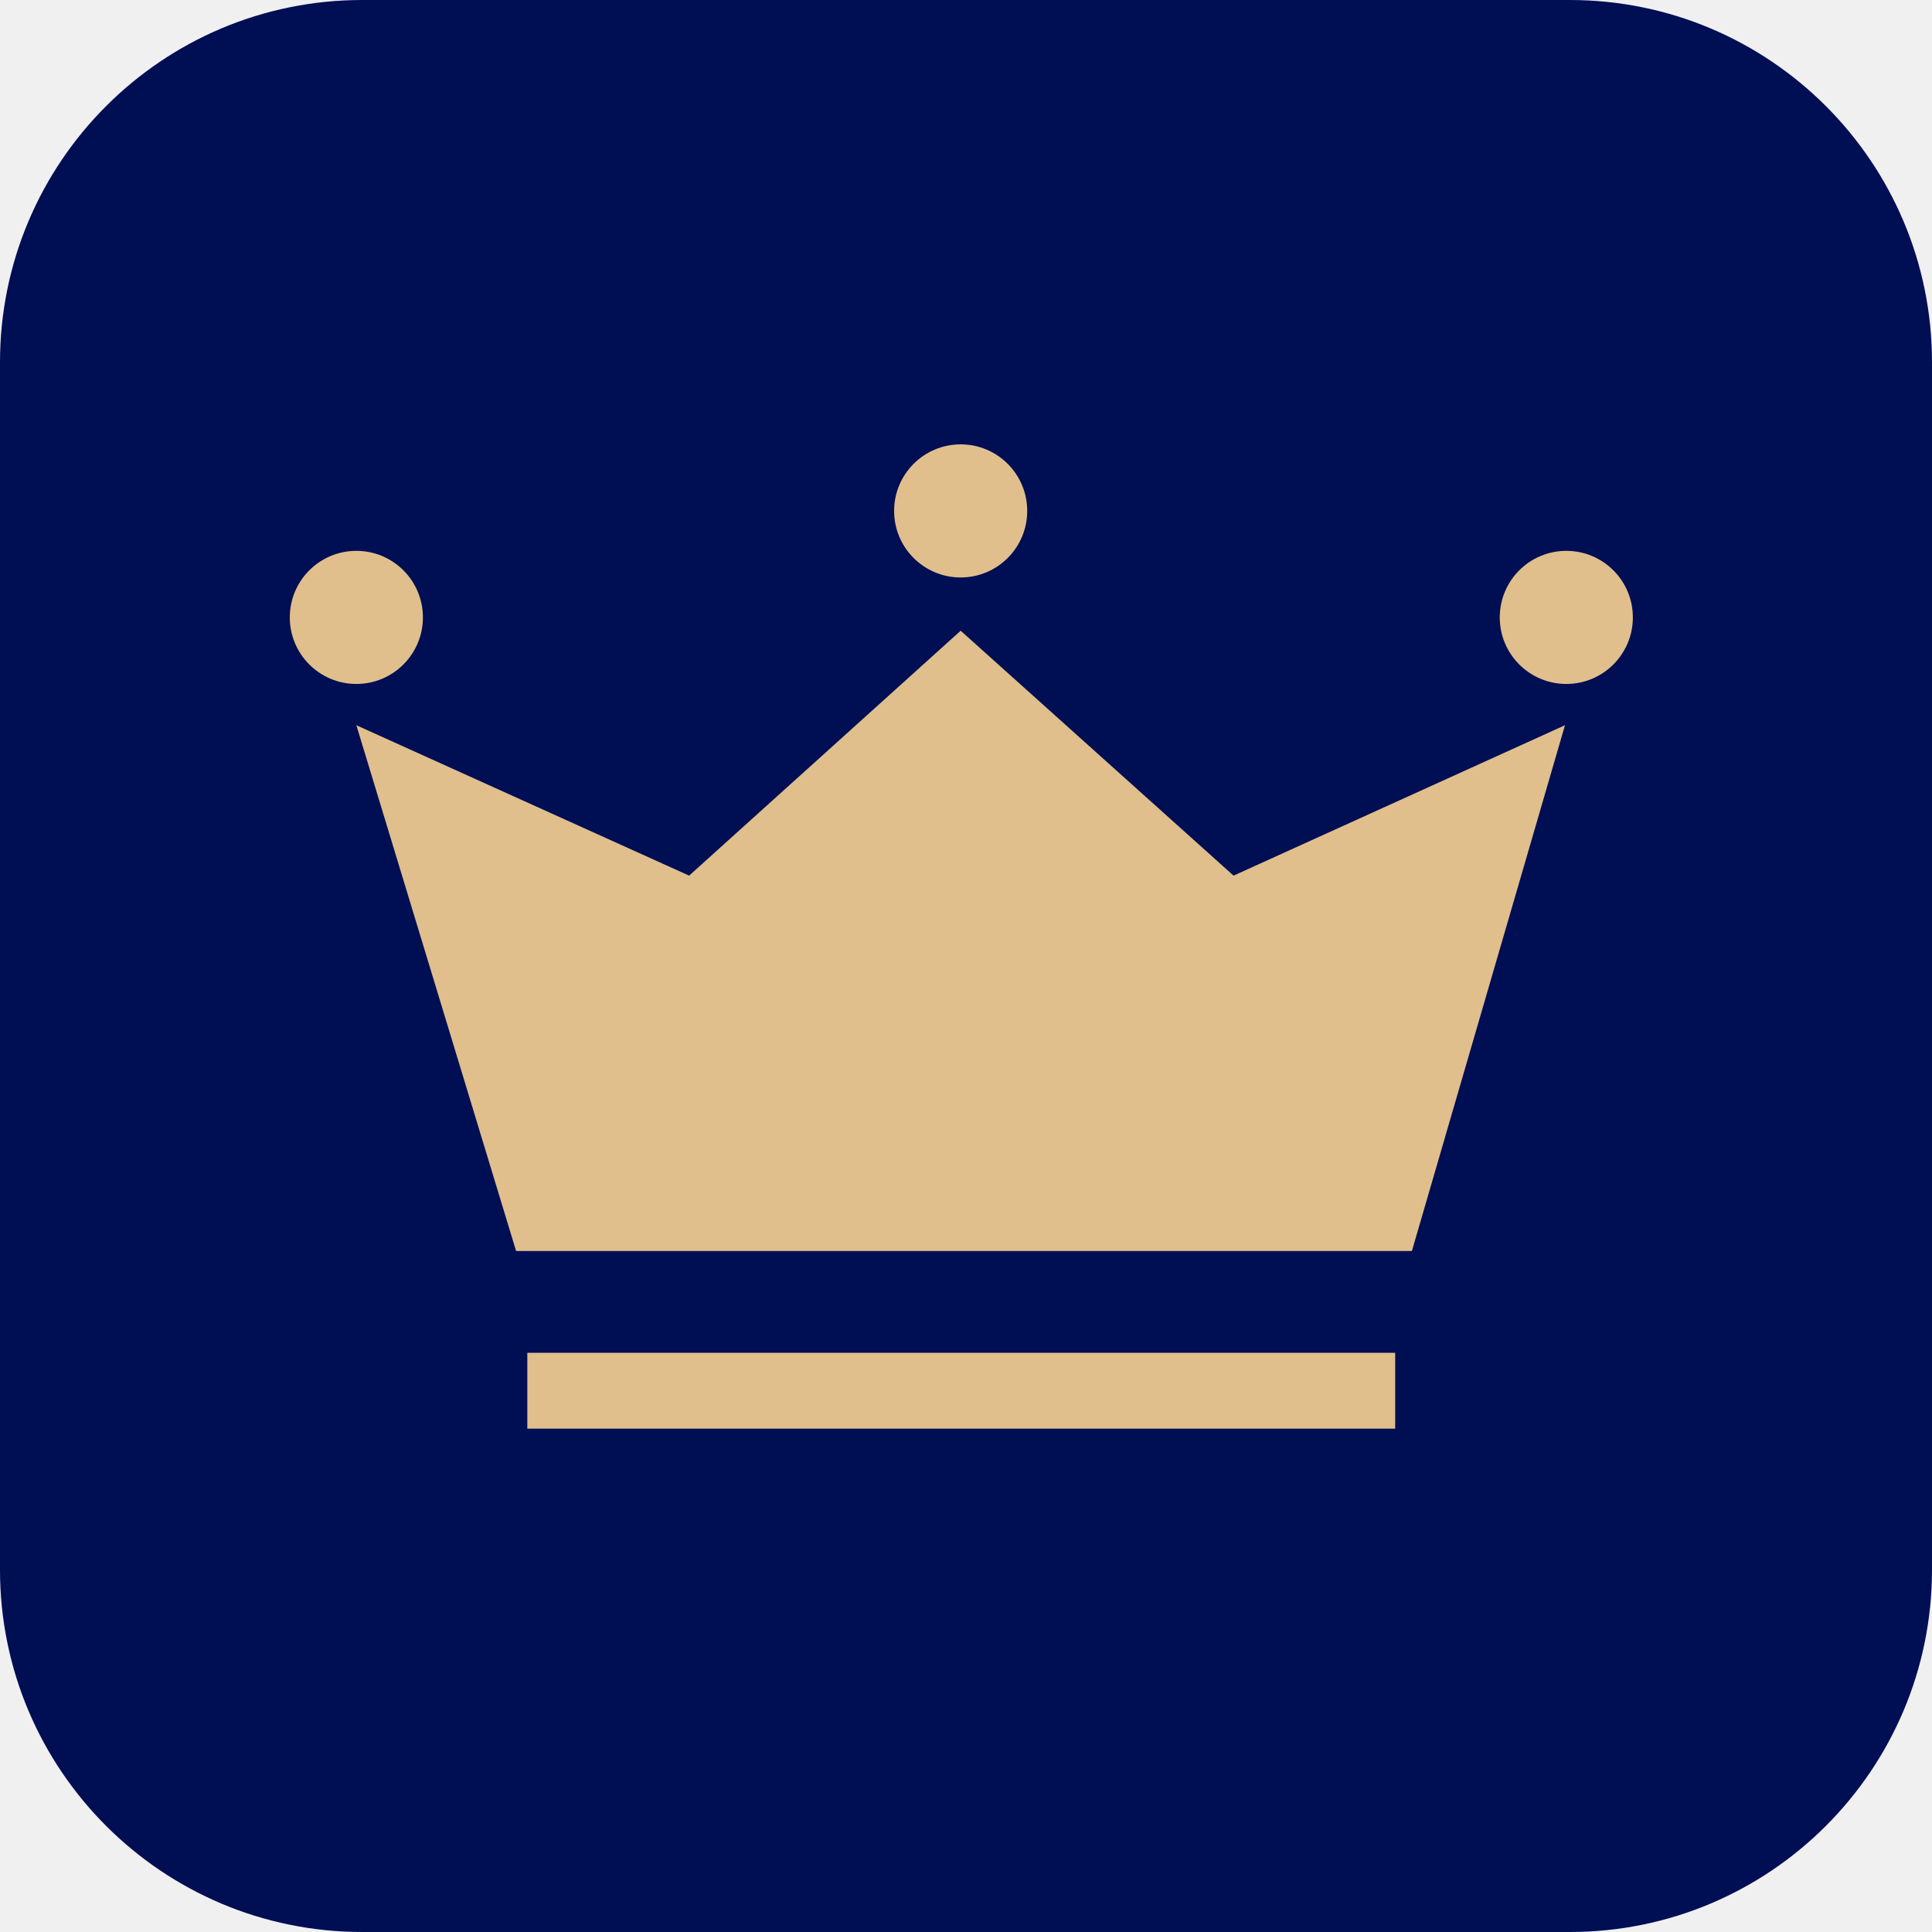
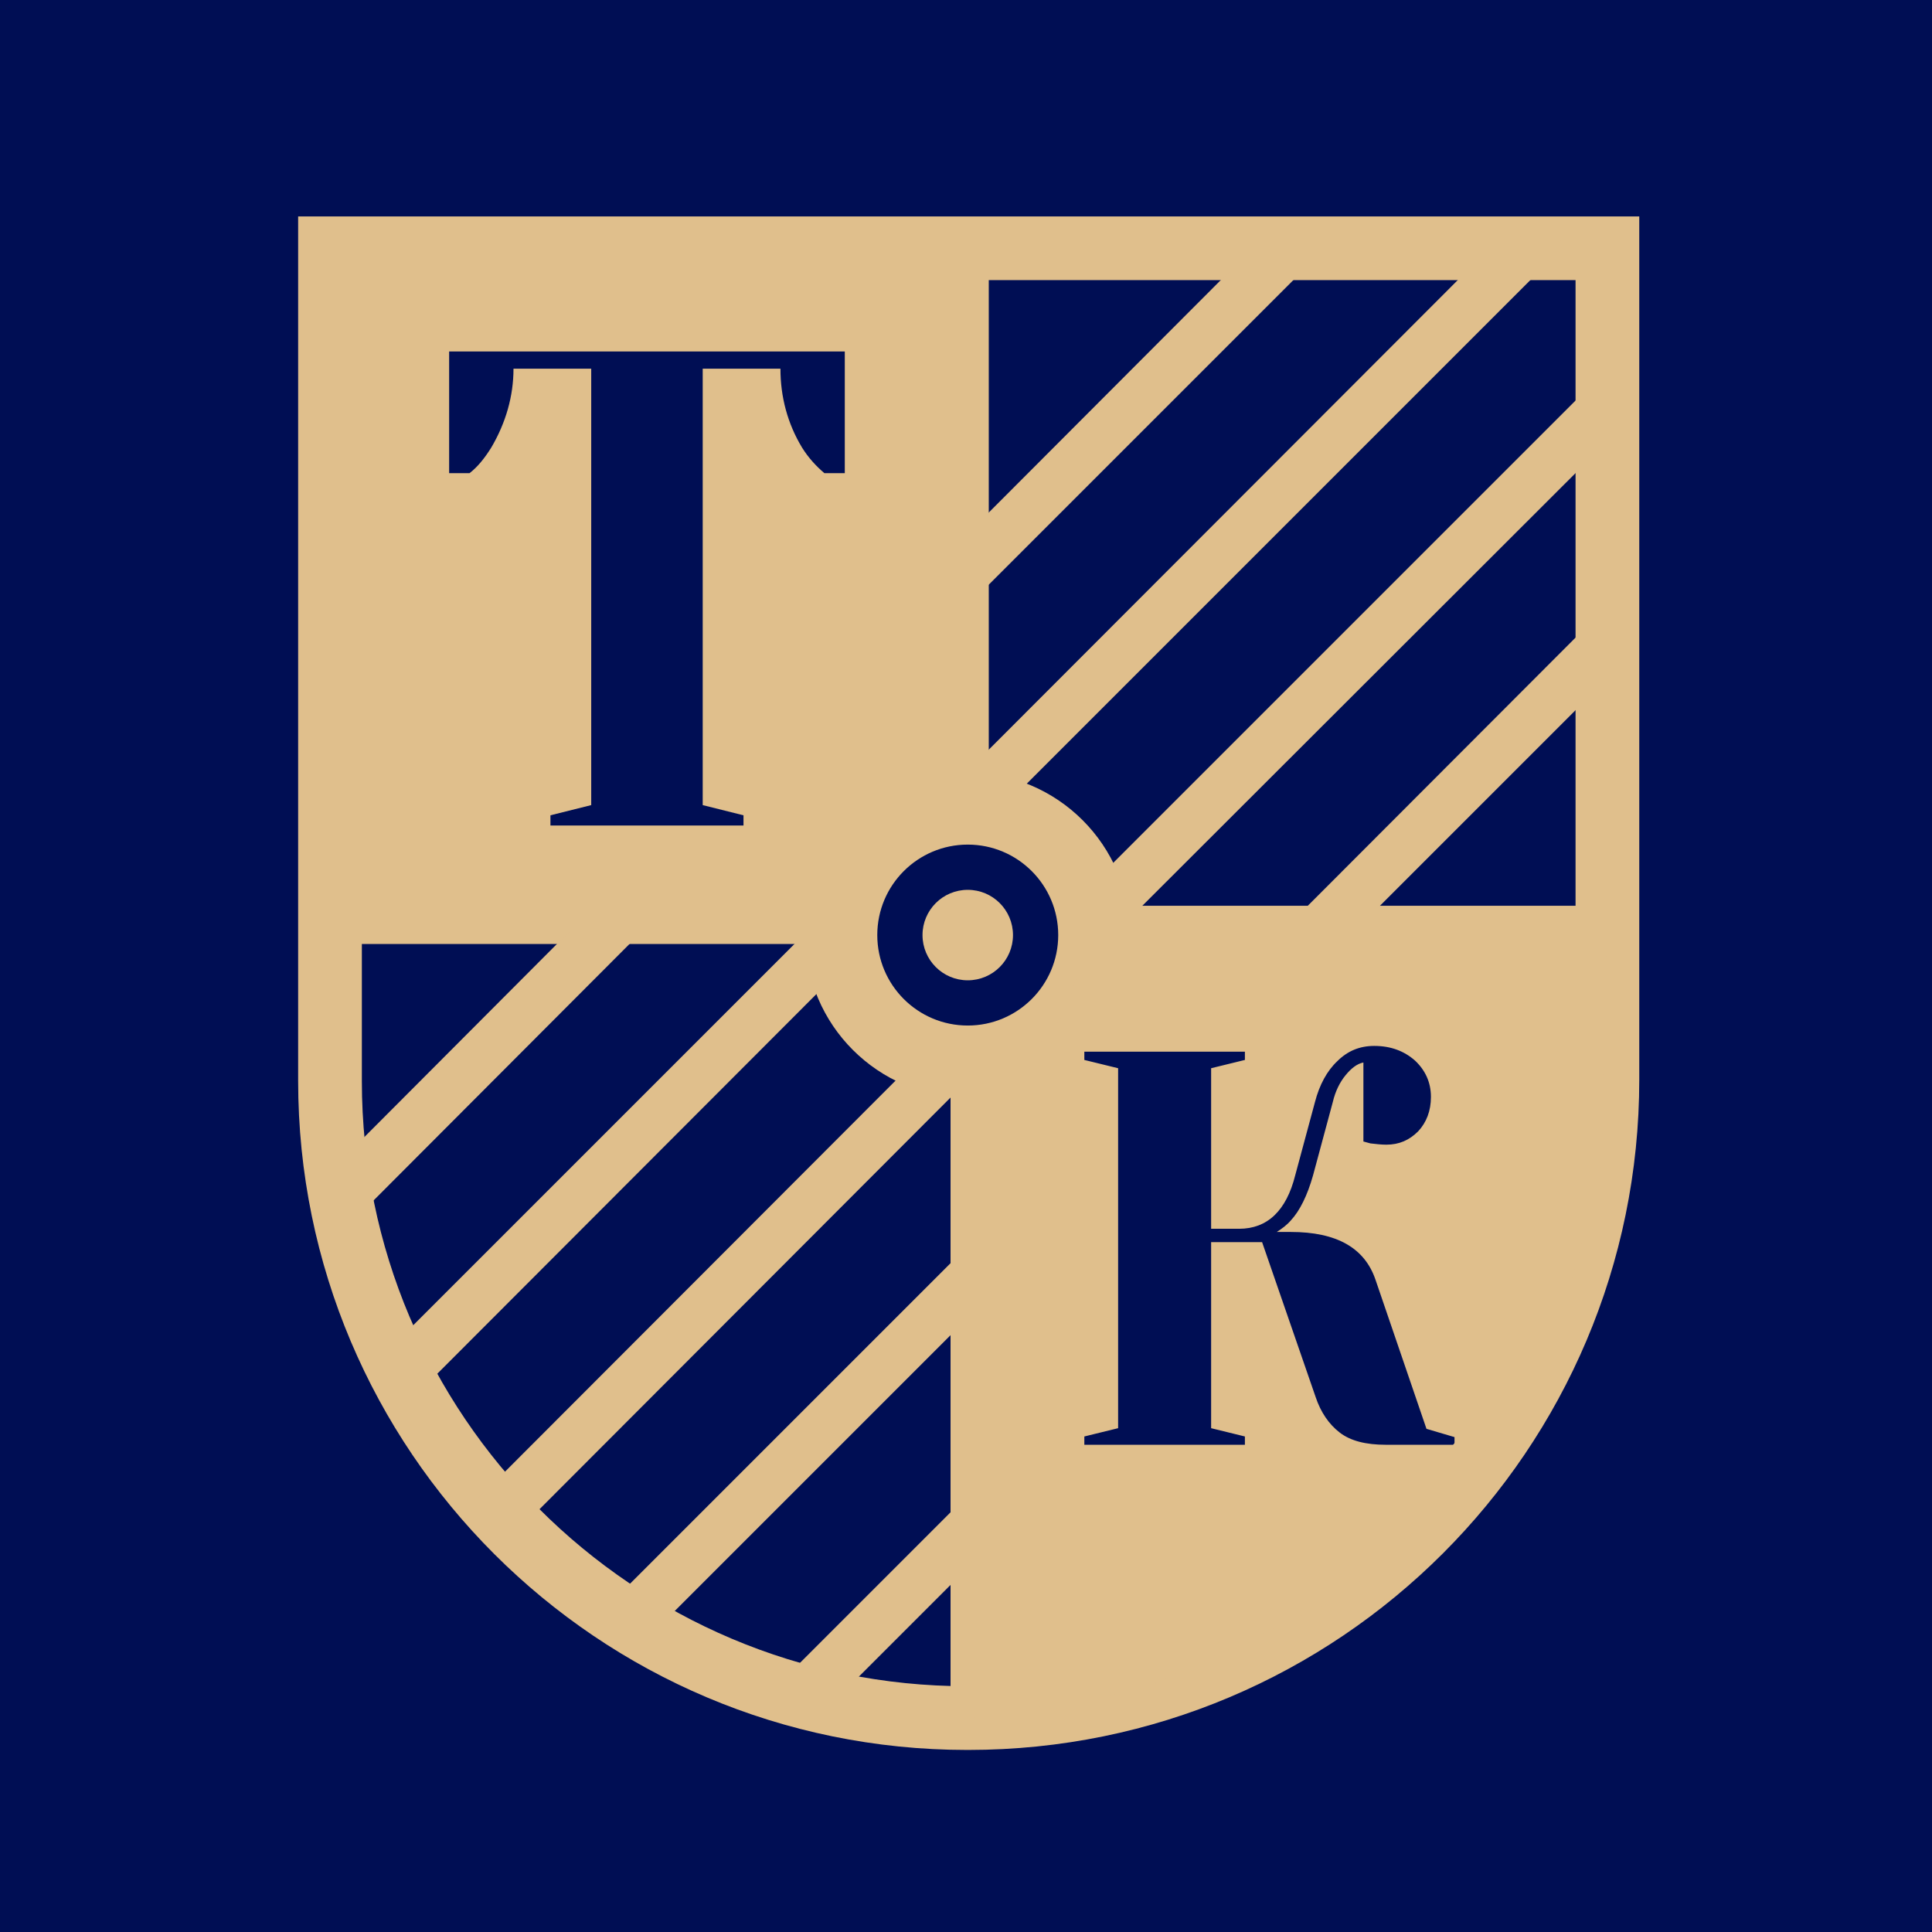
- <svg xmlns="http://www.w3.org/2000/svg" version="1.1" width="256" height="256">
-   <svg width="256" height="256" viewBox="0 0 256 256" fill="none">
-     <rect width="256" height="256" rx="48" fill="#000E54" />
-     <path d="M69.873 189.306H184.87V179.253H69.873V189.306Z" fill="#E0BF8C" />
-     <path d="M163.451 116.026L127.294 83.573L91.313 116.026L47.219 96.096L68.384 165.764H187.085L207.368 96.096L163.451 116.026ZM180.383 154.123H75.263L63.445 116.026L94.84 130.665L127.999 100.152L160.276 130.665L191.671 116.026L180.383 154.123Z" fill="#E0BF8C" />
-     <path d="M53.76 108.944L71.033 161.28H185.885L202.24 108.944L166.222 124.991L128 94.72L94.739 122.985L53.76 108.944Z" fill="#E0BF8C" />
-     <path d="M127.293 76.518C132.164 76.518 136.112 72.569 136.112 67.699C136.112 62.828 132.164 58.88 127.293 58.88C122.423 58.88 118.474 62.828 118.474 67.699C118.474 72.569 122.423 76.518 127.293 76.518Z" fill="#E0BF8C" />
-     <path d="M207.544 90.628C212.415 90.628 216.363 86.679 216.363 81.809C216.363 76.938 212.415 72.99 207.544 72.99C202.674 72.99 198.726 76.938 198.726 81.809C198.726 86.679 202.674 90.628 207.544 90.628Z" fill="#E0BF8C" />
-     <path d="M47.219 90.628C52.089 90.628 56.038 86.679 56.038 81.809C56.038 76.938 52.089 72.99 47.219 72.99C42.348 72.99 38.4 76.938 38.4 81.809C38.4 86.679 42.348 90.628 47.219 90.628Z" fill="#E0BF8C" />
-   </svg>
-   <style>@media (prefers-color-scheme: light) { :root { filter: none; } }
- @media (prefers-color-scheme: dark) { :root { filter: none; } }
- </style>
+ <svg xmlns="http://www.w3.org/2000/svg" version="1.1" width="1000" height="1000">
+   <style>
+     #light-icon {
+       display: inline;
+     }
+     #dark-icon {
+       display: none;
+     }
+ 
+     @media (prefers-color-scheme: dark) {
+       #light-icon {
+         display: none;
+       }
+       #dark-icon {
+         display: inline;
+       }
+     }
+   </style>
+   <g id="light-icon">
+     <svg version="1.1" width="1000" height="1000">
+       <g>
+         <g transform="matrix(3.90625,0,0,3.90625,0,0)">
+           <svg version="1.1" width="256" height="256">
+             <svg width="256" height="256" viewBox="0 0 256 256" fill="none">
+               <rect width="256" height="256" fill="#000E54" />
+               <g clip-path="url(#clip0_1817_4609)">
+                 <path d="M128.317 227.655H128.148C81.548 227.655 43.727 189.834 43.727 143.234V32.897H212.99V143.065C212.99 189.75 175.086 227.655 128.317 227.655Z" stroke="#E0BF8C" stroke-width="8.442" stroke-miterlimit="10" />
+                 <path d="M212.906 120.018H143.681V125.084H212.906V120.018Z" fill="#E0BF8C" />
+                 <path d="M113.29 120.018H44.065V125.084H113.29V120.018Z" fill="#E0BF8C" />
+                 <path d="M131.018 106.511L131.018 30.532L125.953 30.532L125.953 106.511L131.018 106.511Z" fill="#E0BF8C" />
+                 <path d="M131.018 227.232L131.018 139.435L125.953 139.435L125.953 227.232H131.018Z" fill="#E0BF8C" />
+                 <path d="M119.79 88.698L175.508 32.981H165.884L119.79 79.159V88.698Z" fill="#E0BF8C" />
+                 <path d="M150.097 121.285L215.101 56.365V46.742L141.402 120.44L150.097 121.285Z" fill="#E0BF8C" />
+                 <path d="M167.657 135.214L213.835 89.036L213.497 79.75L158.117 135.214H167.657Z" fill="#E0BF8C" />
+                 <path d="M57.572 116.642H44.065V122.551H57.572V116.642Z" fill="#E0BF8C" />
+                 <path d="M199.061 31.208L129.583 100.77V110.31L207.841 32.052L199.061 31.208Z" fill="#E0BF8C" />
+                 <path d="M46.007 162.566L86.107 122.382L77.327 121.538L46.007 152.942V162.566Z" fill="#E0BF8C" />
+                 <path d="M70.995 200.471L126.459 144.922L125.784 136.058L62.3 199.627L70.995 200.471Z" fill="#E0BF8C" />
+                 <path d="M107.127 123.226L52.507 177.846V187.47L114.387 125.505L107.127 123.226Z" fill="#E0BF8C" />
+                 <path d="M87.964 214.907L134.142 168.729L133.804 159.527L78.424 214.907H87.964Z" fill="#E0BF8C" />
+                 <path d="M112.024 223.94L131.187 204.776L130.596 195.743L102.4 223.94H112.024Z" fill="#E0BF8C" />
+                 <path d="M128.232 102.374C140.122 102.374 149.76 112.013 149.76 123.902C149.76 135.791 140.122 145.429 128.232 145.429C116.343 145.429 106.705 135.791 106.705 123.902C106.705 112.012 116.343 102.374 128.232 102.374ZM128.232 111.914C121.612 111.914 116.244 117.281 116.244 123.902C116.244 130.522 121.612 135.889 128.232 135.889C134.853 135.889 140.22 130.522 140.22 123.902C140.22 117.281 134.853 111.914 128.232 111.914Z" fill="#E0BF8C" />
+                 <path d="M128.232 129.895C131.543 129.895 134.226 127.212 134.226 123.902C134.226 120.591 131.543 117.908 128.232 117.908C124.922 117.908 122.238 120.591 122.238 123.902C122.238 127.212 124.922 129.895 128.232 129.895Z" fill="#E0BF8C" />
+                 <path d="M128.401 35.429V108.201C121.087 108.24 114.996 113.447 113.594 120.356H46.007V35.429H128.401ZM59.514 46.573V62.697H62.216C63.313 61.853 64.242 60.67 65.086 59.32C67.028 56.028 68.041 52.482 68.041 48.852H78.34V106.68L72.937 108.031V109.381H98.517V108.031L93.113 106.68V48.852H103.413C103.413 52.566 104.342 56.112 106.283 59.32C107.127 60.67 108.14 61.768 109.237 62.697H111.939V46.573H59.514Z" fill="#E0BF8C" />
+                 <path d="M212.991 122.804L212.146 155.137L206.659 175.229L195.093 195.068L177.956 211.614L151.364 223.855L128.317 227.654V141.951C136.396 141.598 142.837 134.938 142.837 126.772C142.837 125.399 142.654 124.069 142.313 122.804H212.991ZM182.092 138.59C180.151 138.59 178.546 139.266 177.196 140.616C175.845 141.883 174.832 143.74 174.242 146.019L171.624 155.728C170.442 160.455 167.91 162.818 164.196 162.819H160.481V141.545L164.955 140.448V139.35H143.681V140.448L148.156 141.545V189.242L143.681 190.34V191.438H164.955V190.34L160.481 189.242V164.592H167.235L174.326 185.106C175.001 187.132 176.099 188.736 177.534 189.833C178.969 190.931 180.995 191.438 183.612 191.438H192.73V190.424L189.015 189.327L182.261 169.573C180.826 165.352 177.112 163.241 171.034 163.241H169.176C169.851 162.819 170.527 162.313 171.034 161.722C172.215 160.456 173.229 158.429 173.989 155.728L176.605 146.019C176.943 144.584 177.534 143.402 178.293 142.474C179.053 141.545 179.813 140.954 180.658 140.785V151.253L181.586 151.506C182.346 151.591 183.021 151.675 183.697 151.675C185.385 151.675 186.736 151.084 187.917 149.903C189.015 148.721 189.606 147.201 189.606 145.344C189.606 143.402 188.846 141.798 187.495 140.531C186.06 139.265 184.287 138.59 182.092 138.59Z" fill="#E0BF8C" />
+               </g>
+               <defs>
+                 <clipPath id="clip0_1817_4609">
+                   <rect width="178.971" height="204.297" fill="white" transform="translate(39 28)" />
+                 </clipPath>
+               </defs>
+             </svg>
+           </svg>
+         </g>
+       </g>
+     </svg>
+   </g>
+   <g id="dark-icon">
+     <svg version="1.1" width="1000" height="1000">
+       <g clip-path="url(#SvgjsClipPath1056)">
+         <rect width="1000" height="1000" fill="#000e54" />
+         <g transform="matrix(3.90625,0,0,3.90625,0,0)">
+           <svg version="1.1" width="256" height="256">
+             <svg width="256" height="256" viewBox="0 0 256 256" fill="none">
+               <rect width="256" height="256" fill="#000E54" />
+               <g clip-path="url(#clip0_1817_4609)">
+                 <path d="M128.317 227.655H128.148C81.548 227.655 43.727 189.834 43.727 143.234V32.897H212.99V143.065C212.99 189.75 175.086 227.655 128.317 227.655Z" stroke="#E0BF8C" stroke-width="8.442" stroke-miterlimit="10" />
+                 <path d="M212.906 120.018H143.681V125.084H212.906V120.018Z" fill="#E0BF8C" />
+                 <path d="M113.29 120.018H44.065V125.084H113.29V120.018Z" fill="#E0BF8C" />
+                 <path d="M131.018 106.511L131.018 30.532L125.953 30.532L125.953 106.511L131.018 106.511Z" fill="#E0BF8C" />
+                 <path d="M131.018 227.232L131.018 139.435L125.953 139.435L125.953 227.232H131.018Z" fill="#E0BF8C" />
+                 <path d="M119.79 88.698L175.508 32.981H165.884L119.79 79.159V88.698Z" fill="#E0BF8C" />
+                 <path d="M150.097 121.285L215.101 56.365V46.742L141.402 120.44L150.097 121.285Z" fill="#E0BF8C" />
+                 <path d="M167.657 135.214L213.835 89.036L213.497 79.75L158.117 135.214H167.657Z" fill="#E0BF8C" />
+                 <path d="M57.572 116.642H44.065V122.551H57.572V116.642Z" fill="#E0BF8C" />
+                 <path d="M199.061 31.208L129.583 100.77V110.31L207.841 32.052L199.061 31.208Z" fill="#E0BF8C" />
+                 <path d="M46.007 162.566L86.107 122.382L77.327 121.538L46.007 152.942V162.566Z" fill="#E0BF8C" />
+                 <path d="M70.995 200.471L126.459 144.922L125.784 136.058L62.3 199.627L70.995 200.471Z" fill="#E0BF8C" />
+                 <path d="M107.127 123.226L52.507 177.846V187.47L114.387 125.505L107.127 123.226Z" fill="#E0BF8C" />
+                 <path d="M87.964 214.907L134.142 168.729L133.804 159.527L78.424 214.907H87.964Z" fill="#E0BF8C" />
+                 <path d="M112.024 223.94L131.187 204.776L130.596 195.743L102.4 223.94H112.024Z" fill="#E0BF8C" />
+                 <path d="M128.232 102.374C140.122 102.374 149.76 112.013 149.76 123.902C149.76 135.791 140.122 145.429 128.232 145.429C116.343 145.429 106.705 135.791 106.705 123.902C106.705 112.012 116.343 102.374 128.232 102.374ZM128.232 111.914C121.612 111.914 116.244 117.281 116.244 123.902C116.244 130.522 121.612 135.889 128.232 135.889C134.853 135.889 140.22 130.522 140.22 123.902C140.22 117.281 134.853 111.914 128.232 111.914Z" fill="#E0BF8C" />
+                 <path d="M128.232 129.895C131.543 129.895 134.226 127.212 134.226 123.902C134.226 120.591 131.543 117.908 128.232 117.908C124.922 117.908 122.238 120.591 122.238 123.902C122.238 127.212 124.922 129.895 128.232 129.895Z" fill="#E0BF8C" />
+                 <path d="M128.401 35.429V108.201C121.087 108.24 114.996 113.447 113.594 120.356H46.007V35.429H128.401ZM59.514 46.573V62.697H62.216C63.313 61.853 64.242 60.67 65.086 59.32C67.028 56.028 68.041 52.482 68.041 48.852H78.34V106.68L72.937 108.031V109.381H98.517V108.031L93.113 106.68V48.852H103.413C103.413 52.566 104.342 56.112 106.283 59.32C107.127 60.67 108.14 61.768 109.237 62.697H111.939V46.573H59.514Z" fill="#E0BF8C" />
+                 <path d="M212.991 122.804L212.146 155.137L206.659 175.229L195.093 195.068L177.956 211.614L151.364 223.855L128.317 227.654V141.951C136.396 141.598 142.837 134.938 142.837 126.772C142.837 125.399 142.654 124.069 142.313 122.804H212.991ZM182.092 138.59C180.151 138.59 178.546 139.266 177.196 140.616C175.845 141.883 174.832 143.74 174.242 146.019L171.624 155.728C170.442 160.455 167.91 162.818 164.196 162.819H160.481V141.545L164.955 140.448V139.35H143.681V140.448L148.156 141.545V189.242L143.681 190.34V191.438H164.955V190.34L160.481 189.242V164.592H167.235L174.326 185.106C175.001 187.132 176.099 188.736 177.534 189.833C178.969 190.931 180.995 191.438 183.612 191.438H192.73V190.424L189.015 189.327L182.261 169.573C180.826 165.352 177.112 163.241 171.034 163.241H169.176C169.851 162.819 170.527 162.313 171.034 161.722C172.215 160.456 173.229 158.429 173.989 155.728L176.605 146.019C176.943 144.584 177.534 143.402 178.293 142.474C179.053 141.545 179.813 140.954 180.658 140.785V151.253L181.586 151.506C182.346 151.591 183.021 151.675 183.697 151.675C185.385 151.675 186.736 151.084 187.917 149.903C189.015 148.721 189.606 147.201 189.606 145.344C189.606 143.402 188.846 141.798 187.495 140.531C186.06 139.265 184.287 138.59 182.092 138.59Z" fill="#E0BF8C" />
+               </g>
+               <defs>
+                 <clipPath id="clip0_1817_4609">
+                   <rect width="178.971" height="204.297" fill="white" transform="translate(39 28)" />
+                 </clipPath>
+                 <clipPath id="SvgjsClipPath1056">
+                   <rect width="1000" height="1000" x="0" y="0" rx="0" ry="0" />
+                 </clipPath>
+               </defs>
+             </svg>
+           </svg>
+         </g>
+       </g>
+     </svg>
+   </g>
</svg>
